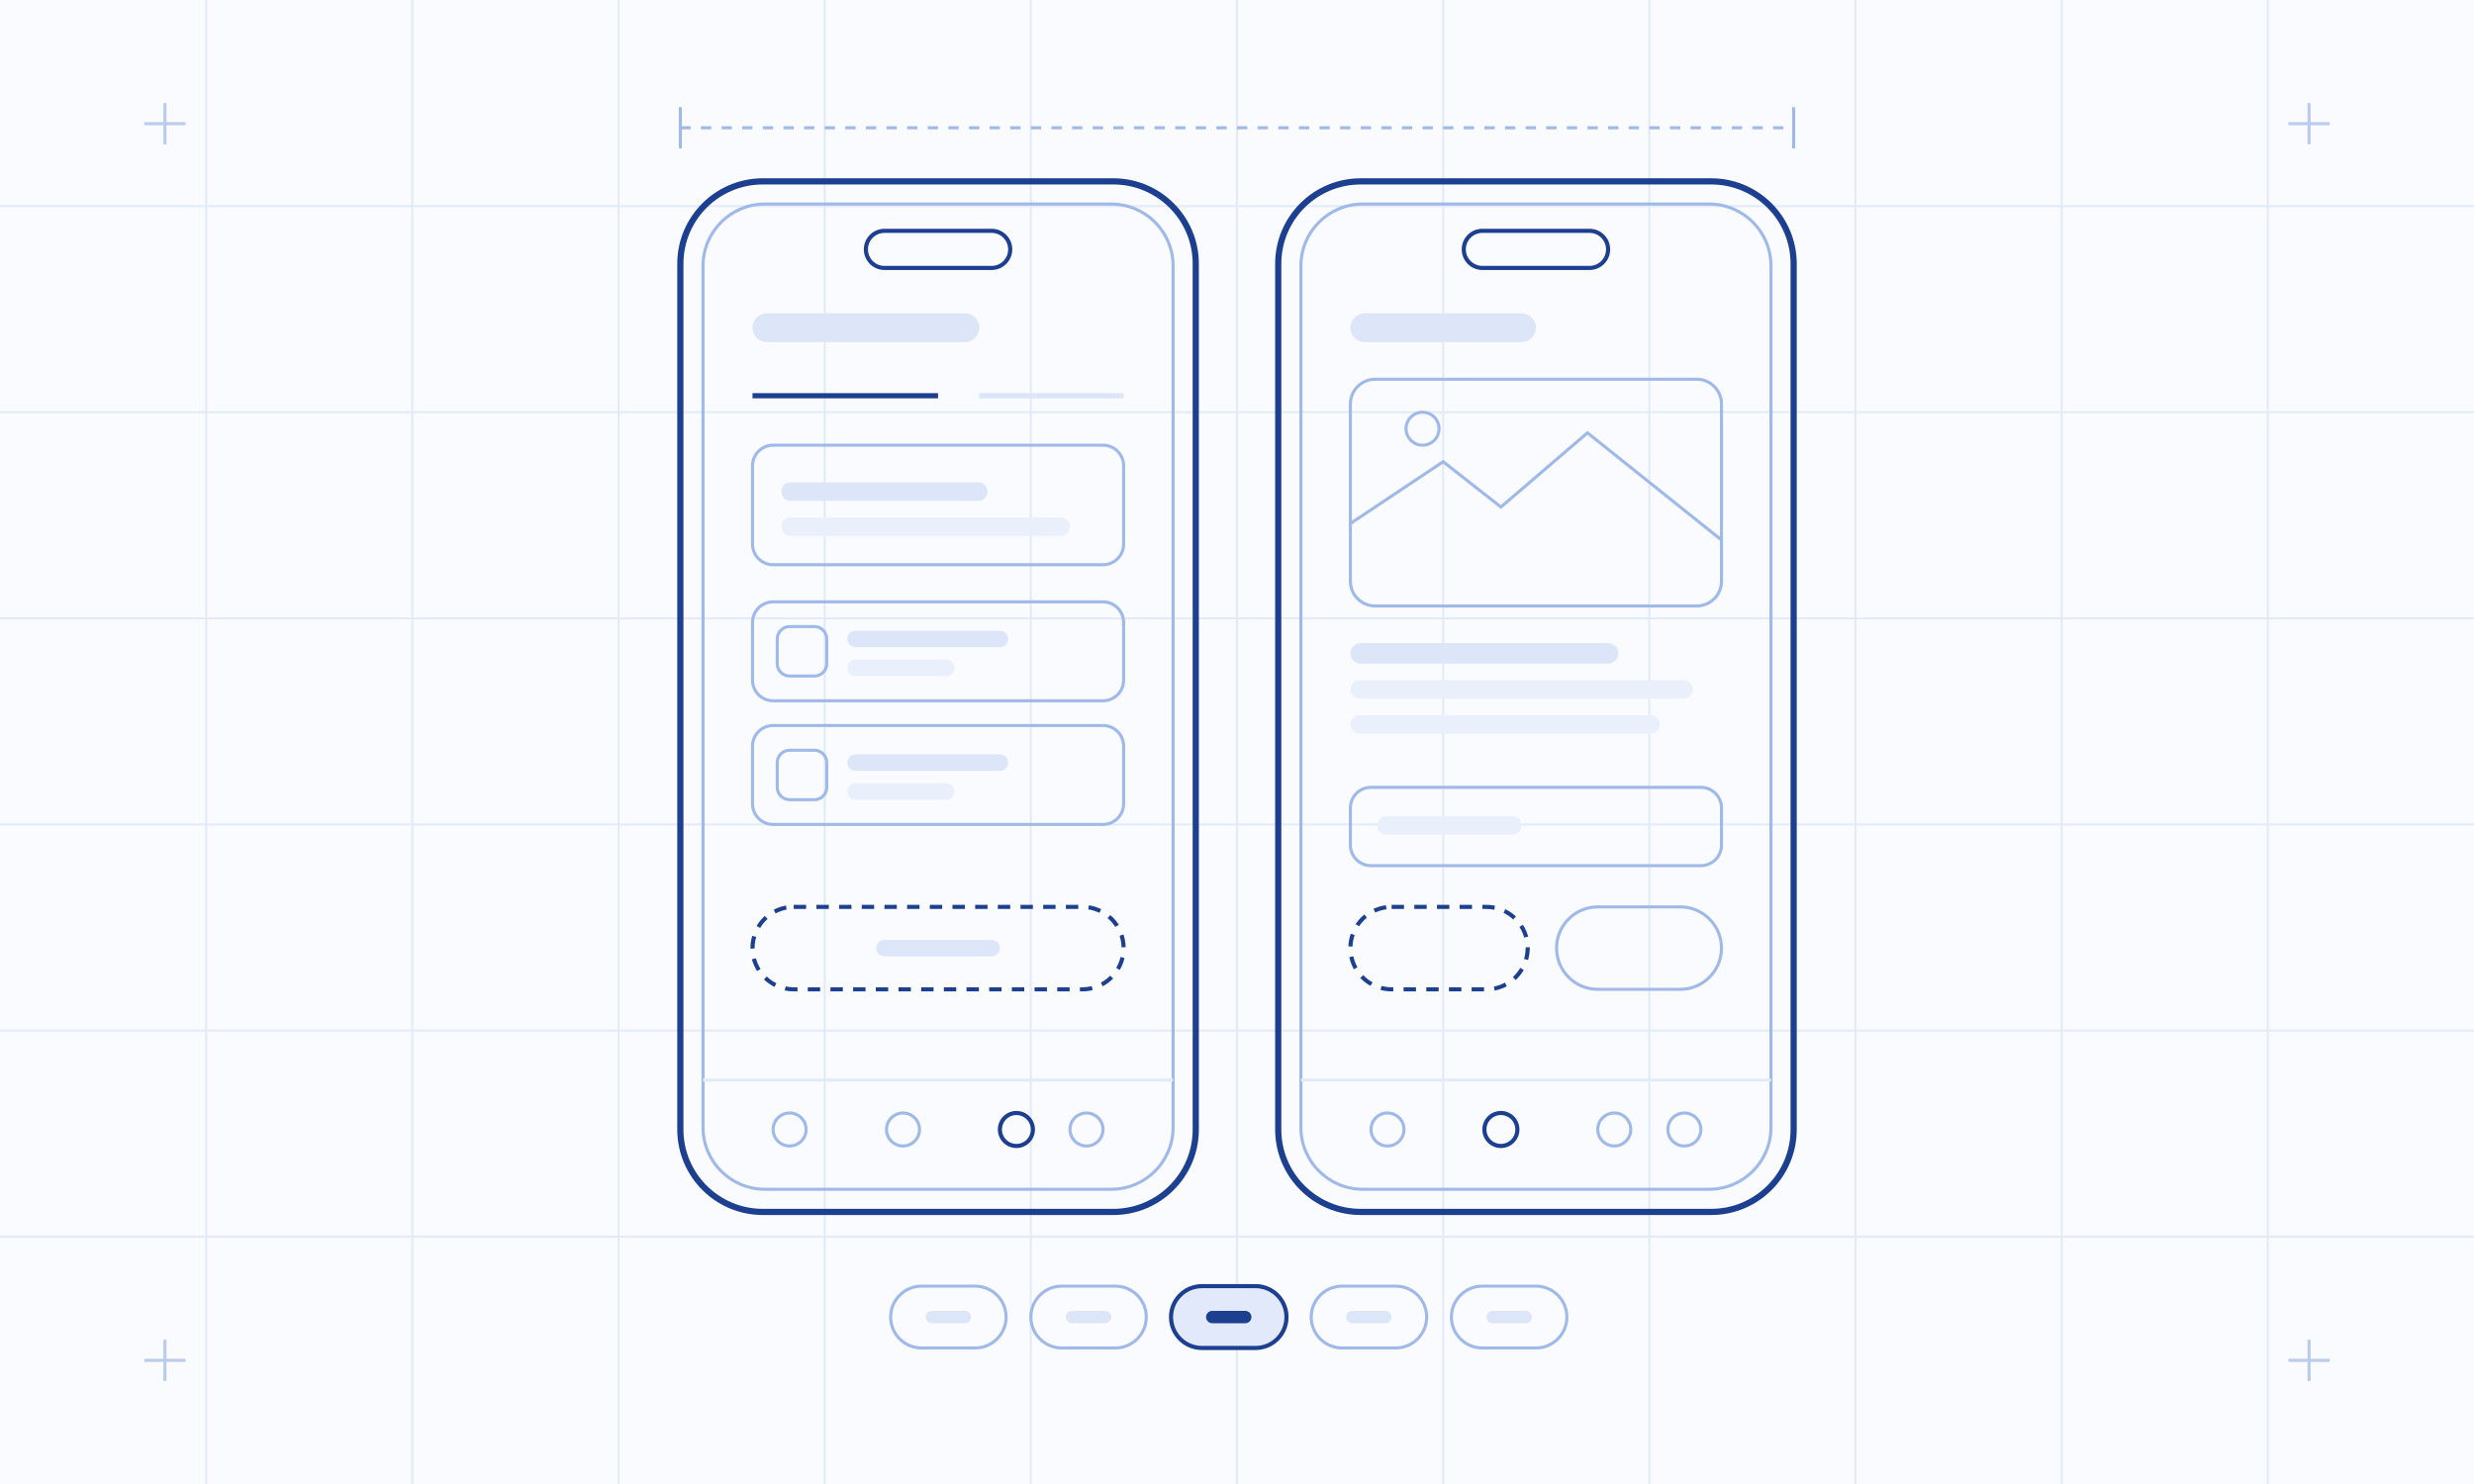
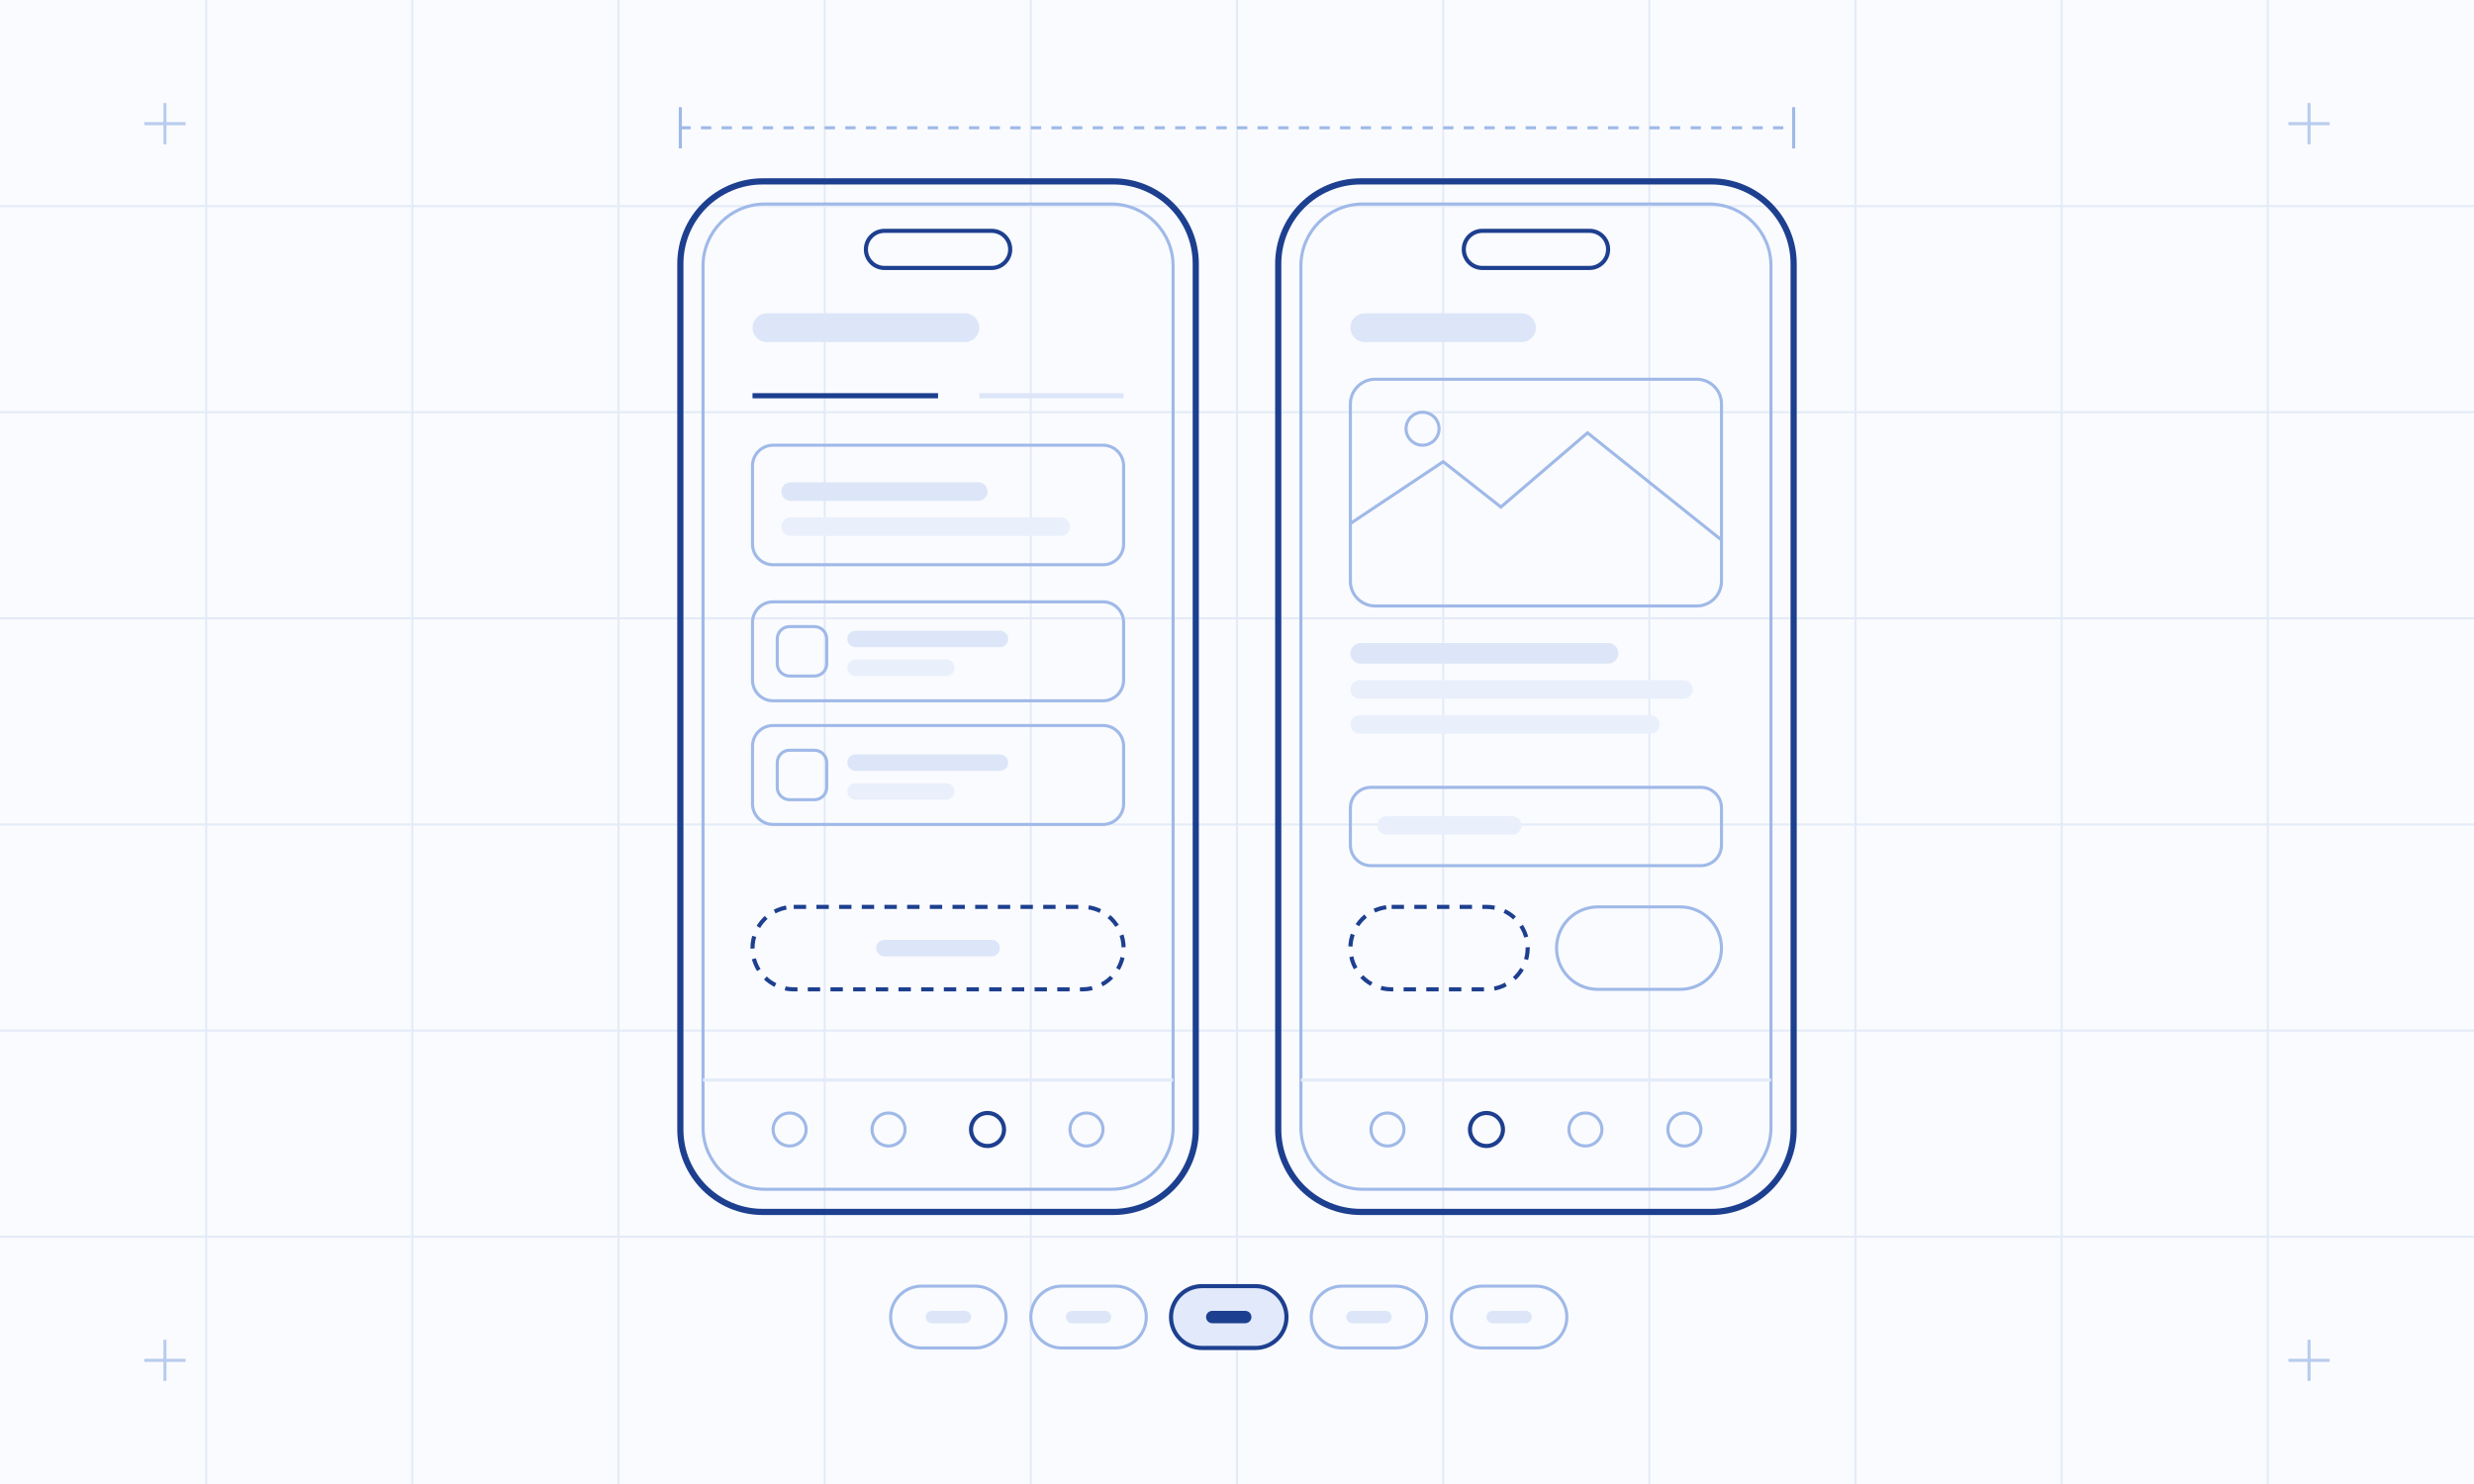
<svg xmlns="http://www.w3.org/2000/svg" width="1200" height="720" viewBox="0 0 1200 720" fill="none">
  <rect width="1200" height="720" fill="#FAFBFE" />
  <g stroke="#E3EBF8" stroke-width="1">
    <path d="M100 0V720M200 0V720M300 0V720M400 0V720M500 0V720M600 0V720M700 0V720M800 0V720M900 0V720M1000 0V720M1100 0V720" />
    <path d="M0 100H1200M0 200H1200M0 300H1200M0 400H1200M0 500H1200M0 600H1200" />
  </g>
  <g stroke="#B9CCEE" stroke-width="1.5">
    <path d="M70 60H90M80 50V70" />
    <path d="M1110 60H1130M1120 50V70" />
    <path d="M70 660H90M80 650V670" />
    <path d="M1110 660H1130M1120 650V670" />
  </g>
  <g stroke="#9FB9E8" stroke-width="1.5">
    <path d="M330 52V72" />
    <path d="M870 52V72" />
    <path d="M330 62H870" stroke-dasharray="5 5" />
  </g>
  <g>
    <rect x="330" y="88" width="250" height="500" rx="40" stroke="#1D3F8F" stroke-width="3" />
    <rect x="341" y="99" width="228" height="478" rx="30" stroke="#9FB9E8" stroke-width="1.5" />
    <rect x="420" y="112" width="70" height="18" rx="9" stroke="#1D3F8F" stroke-width="2" />
    <rect x="365" y="152" width="110" height="14" rx="7" fill="#DCE6F8" />
    <path d="M365 192H455" stroke="#1D3F8F" stroke-width="2.5" />
    <path d="M475 192H545" stroke="#DCE6F8" stroke-width="2.5" />
    <rect x="365" y="216" width="180" height="58" rx="10" stroke="#9FB9E8" stroke-width="1.5" />
    <rect x="379" y="234" width="100" height="9" rx="4.5" fill="#DCE6F8" />
    <rect x="379" y="251" width="140" height="9" rx="4.5" fill="#E9F0FB" />
    <rect x="365" y="292" width="180" height="48" rx="10" stroke="#9FB9E8" stroke-width="1.5" />
    <rect x="377" y="304" width="24" height="24" rx="6" stroke="#9FB9E8" stroke-width="1.5" />
    <rect x="411" y="306" width="78" height="8" rx="4" fill="#DCE6F8" />
    <rect x="411" y="320" width="52" height="8" rx="4" fill="#E9F0FB" />
    <rect x="365" y="352" width="180" height="48" rx="10" stroke="#9FB9E8" stroke-width="1.5" />
    <rect x="377" y="364" width="24" height="24" rx="6" stroke="#9FB9E8" stroke-width="1.5" />
    <rect x="411" y="366" width="78" height="8" rx="4" fill="#DCE6F8" />
    <rect x="411" y="380" width="52" height="8" rx="4" fill="#E9F0FB" />
    <rect x="365" y="440" width="180" height="40" rx="20" stroke="#1D3F8F" stroke-width="2" stroke-dasharray="6 5" />
    <rect x="425" y="456" width="60" height="8" rx="4" fill="#DCE6F8" />
    <path d="M341 524H569" stroke="#E3EBF8" stroke-width="1.5" />
    <circle cx="383" cy="548" r="8" stroke="#9FB9E8" stroke-width="1.5" />
-     <circle cx="438" cy="548" r="8" stroke="#9FB9E8" stroke-width="1.5" />
-     <circle cx="493" cy="548" r="8" stroke="#1D3F8F" stroke-width="2" />
+     <circle cx="431" cy="548" r="8" stroke="#9FB9E8" stroke-width="1.5" />
+     <circle cx="479" cy="548" r="8" stroke="#1D3F8F" stroke-width="2" />
    <circle cx="527" cy="548" r="8" stroke="#9FB9E8" stroke-width="1.5" />
  </g>
  <g>
    <rect x="620" y="88" width="250" height="500" rx="40" stroke="#1D3F8F" stroke-width="3" />
    <rect x="631" y="99" width="228" height="478" rx="30" stroke="#9FB9E8" stroke-width="1.5" />
    <rect x="710" y="112" width="70" height="18" rx="9" stroke="#1D3F8F" stroke-width="2" />
    <rect x="655" y="152" width="90" height="14" rx="7" fill="#DCE6F8" />
    <rect x="655" y="184" width="180" height="110" rx="12" stroke="#9FB9E8" stroke-width="1.5" />
    <path d="M655 254L700 224L728 246L770 210L835 262" stroke="#9FB9E8" stroke-width="1.5" />
    <circle cx="690" cy="208" r="8" stroke="#9FB9E8" stroke-width="1.5" />
    <rect x="655" y="312" width="130" height="10" rx="5" fill="#DCE6F8" />
    <rect x="655" y="330" width="166" height="9" rx="4.5" fill="#E9F0FB" />
    <rect x="655" y="347" width="150" height="9" rx="4.5" fill="#E9F0FB" />
    <rect x="655" y="382" width="180" height="38" rx="10" stroke="#9FB9E8" stroke-width="1.5" />
    <rect x="668" y="396" width="70" height="9" rx="4.5" fill="#E9F0FB" />
    <rect x="655" y="440" width="86" height="40" rx="20" stroke="#1D3F8F" stroke-width="2" stroke-dasharray="6 5" />
    <rect x="755" y="440" width="80" height="40" rx="20" stroke="#9FB9E8" stroke-width="1.5" />
    <path d="M631 524H859" stroke="#E3EBF8" stroke-width="1.5" />
    <circle cx="673" cy="548" r="8" stroke="#9FB9E8" stroke-width="1.5" />
-     <circle cx="728" cy="548" r="8" stroke="#1D3F8F" stroke-width="2" />
-     <circle cx="783" cy="548" r="8" stroke="#9FB9E8" stroke-width="1.5" />
+     <circle cx="721" cy="548" r="8" stroke="#1D3F8F" stroke-width="2" />
+     <circle cx="769" cy="548" r="8" stroke="#9FB9E8" stroke-width="1.5" />
    <circle cx="817" cy="548" r="8" stroke="#9FB9E8" stroke-width="1.5" />
  </g>
  <g>
    <rect x="432" y="624" width="56" height="30" rx="15" stroke="#9FB9E8" stroke-width="1.5" />
    <rect x="449" y="636" width="22" height="6" rx="3" fill="#DCE6F8" />
    <rect x="500" y="624" width="56" height="30" rx="15" stroke="#9FB9E8" stroke-width="1.5" />
    <rect x="517" y="636" width="22" height="6" rx="3" fill="#DCE6F8" />
    <rect x="568" y="624" width="56" height="30" rx="15" fill="#E1E9FB" stroke="#1D3F8F" stroke-width="2" />
    <rect x="585" y="636" width="22" height="6" rx="3" fill="#1D3F8F" />
    <rect x="636" y="624" width="56" height="30" rx="15" stroke="#9FB9E8" stroke-width="1.5" />
    <rect x="653" y="636" width="22" height="6" rx="3" fill="#DCE6F8" />
    <rect x="704" y="624" width="56" height="30" rx="15" stroke="#9FB9E8" stroke-width="1.5" />
    <rect x="721" y="636" width="22" height="6" rx="3" fill="#DCE6F8" />
  </g>
</svg>
